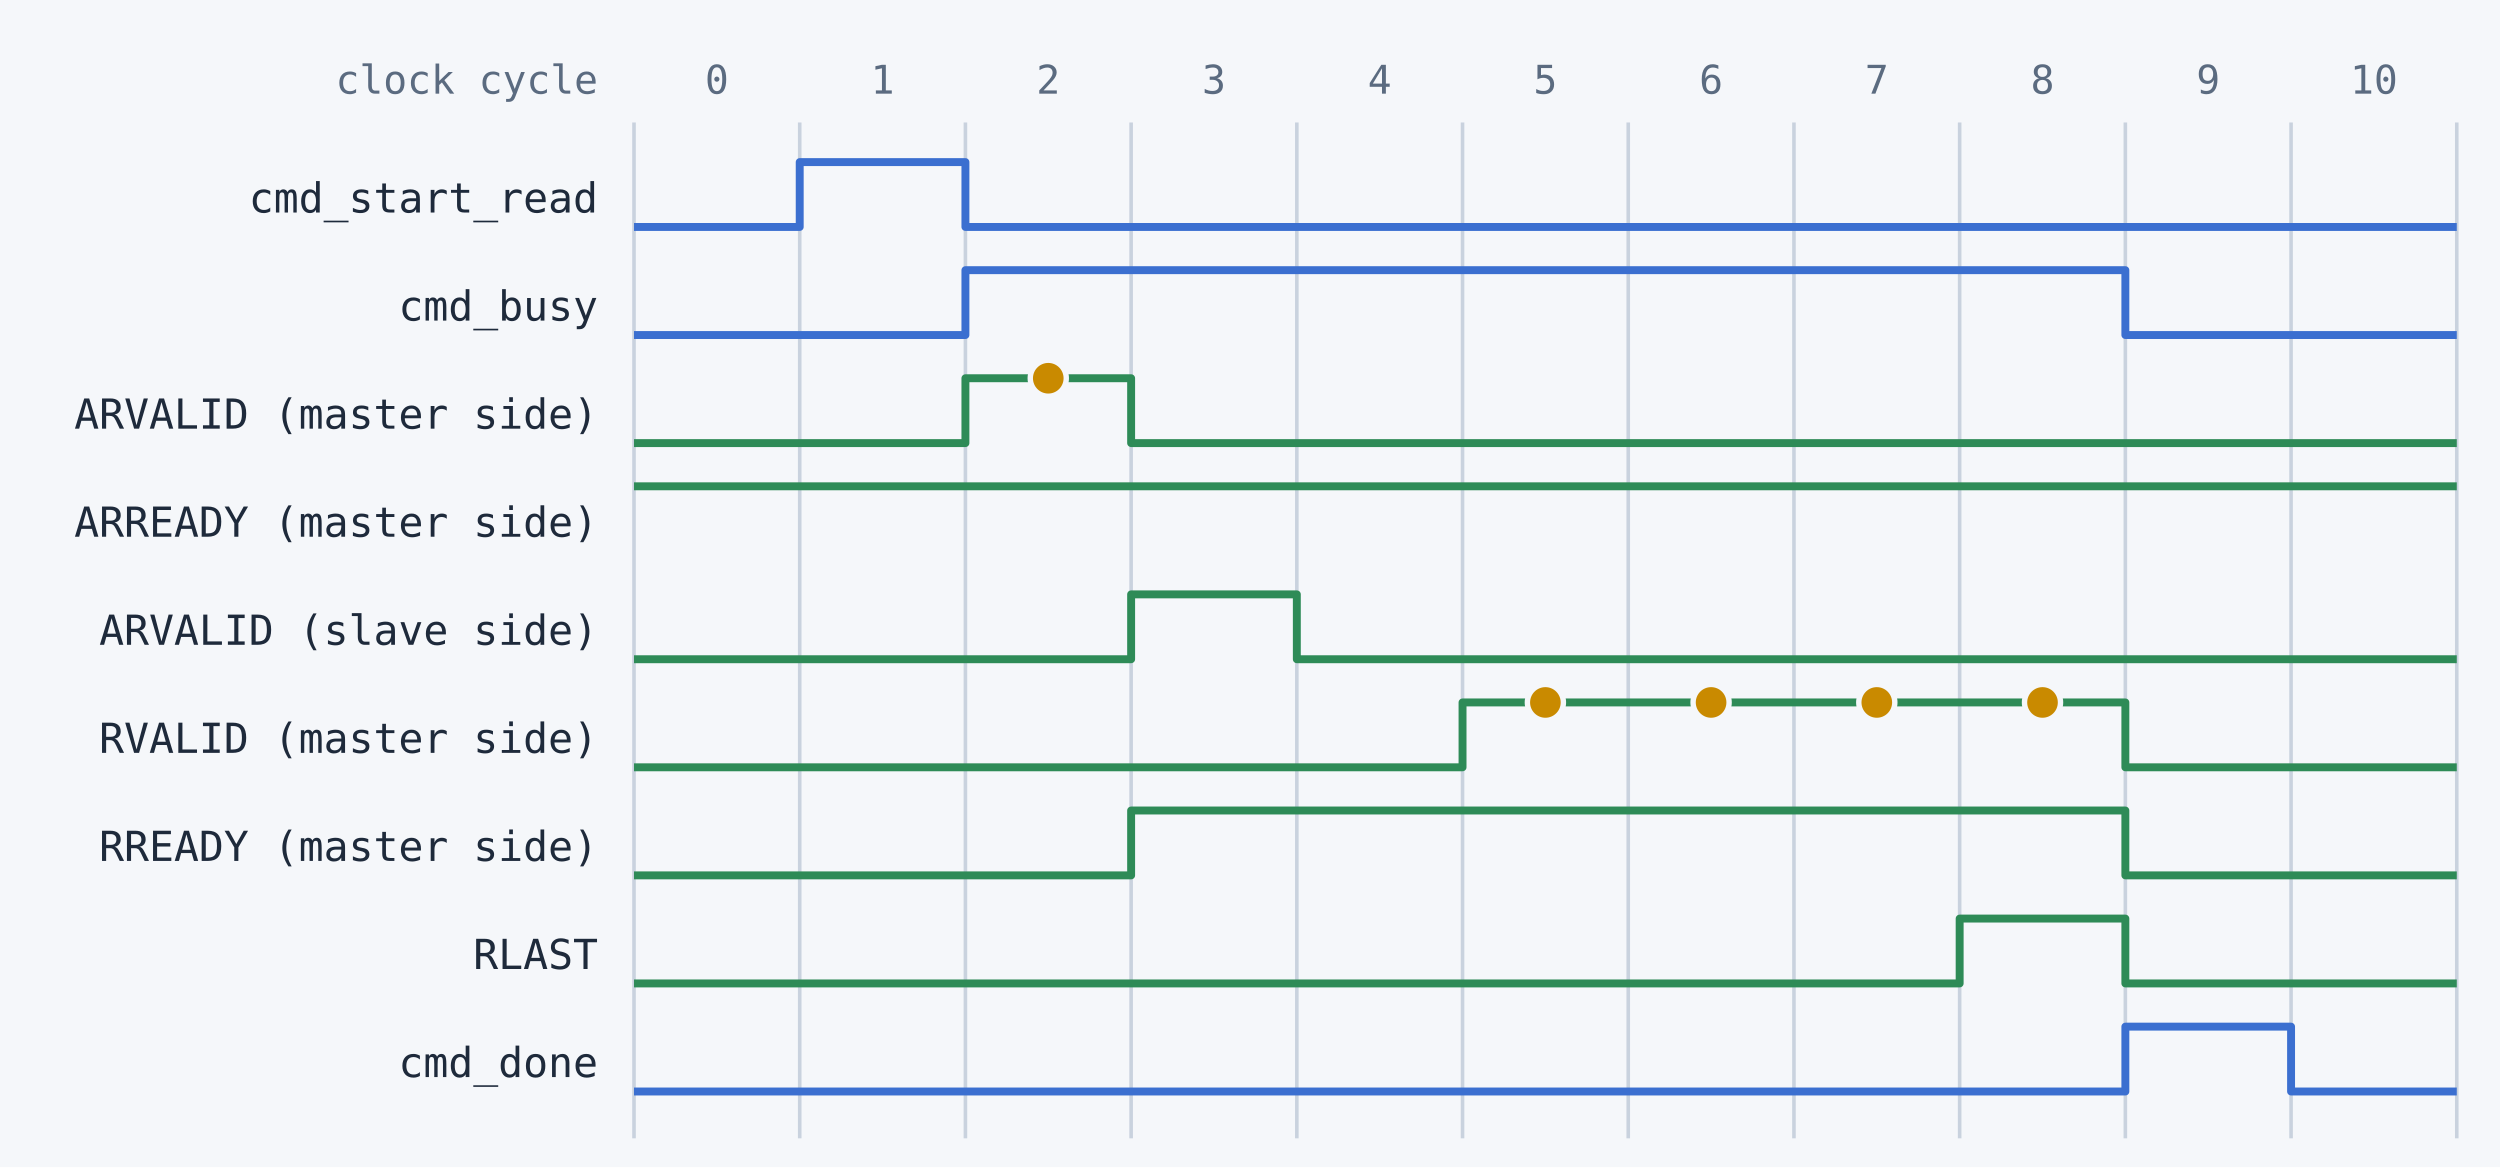
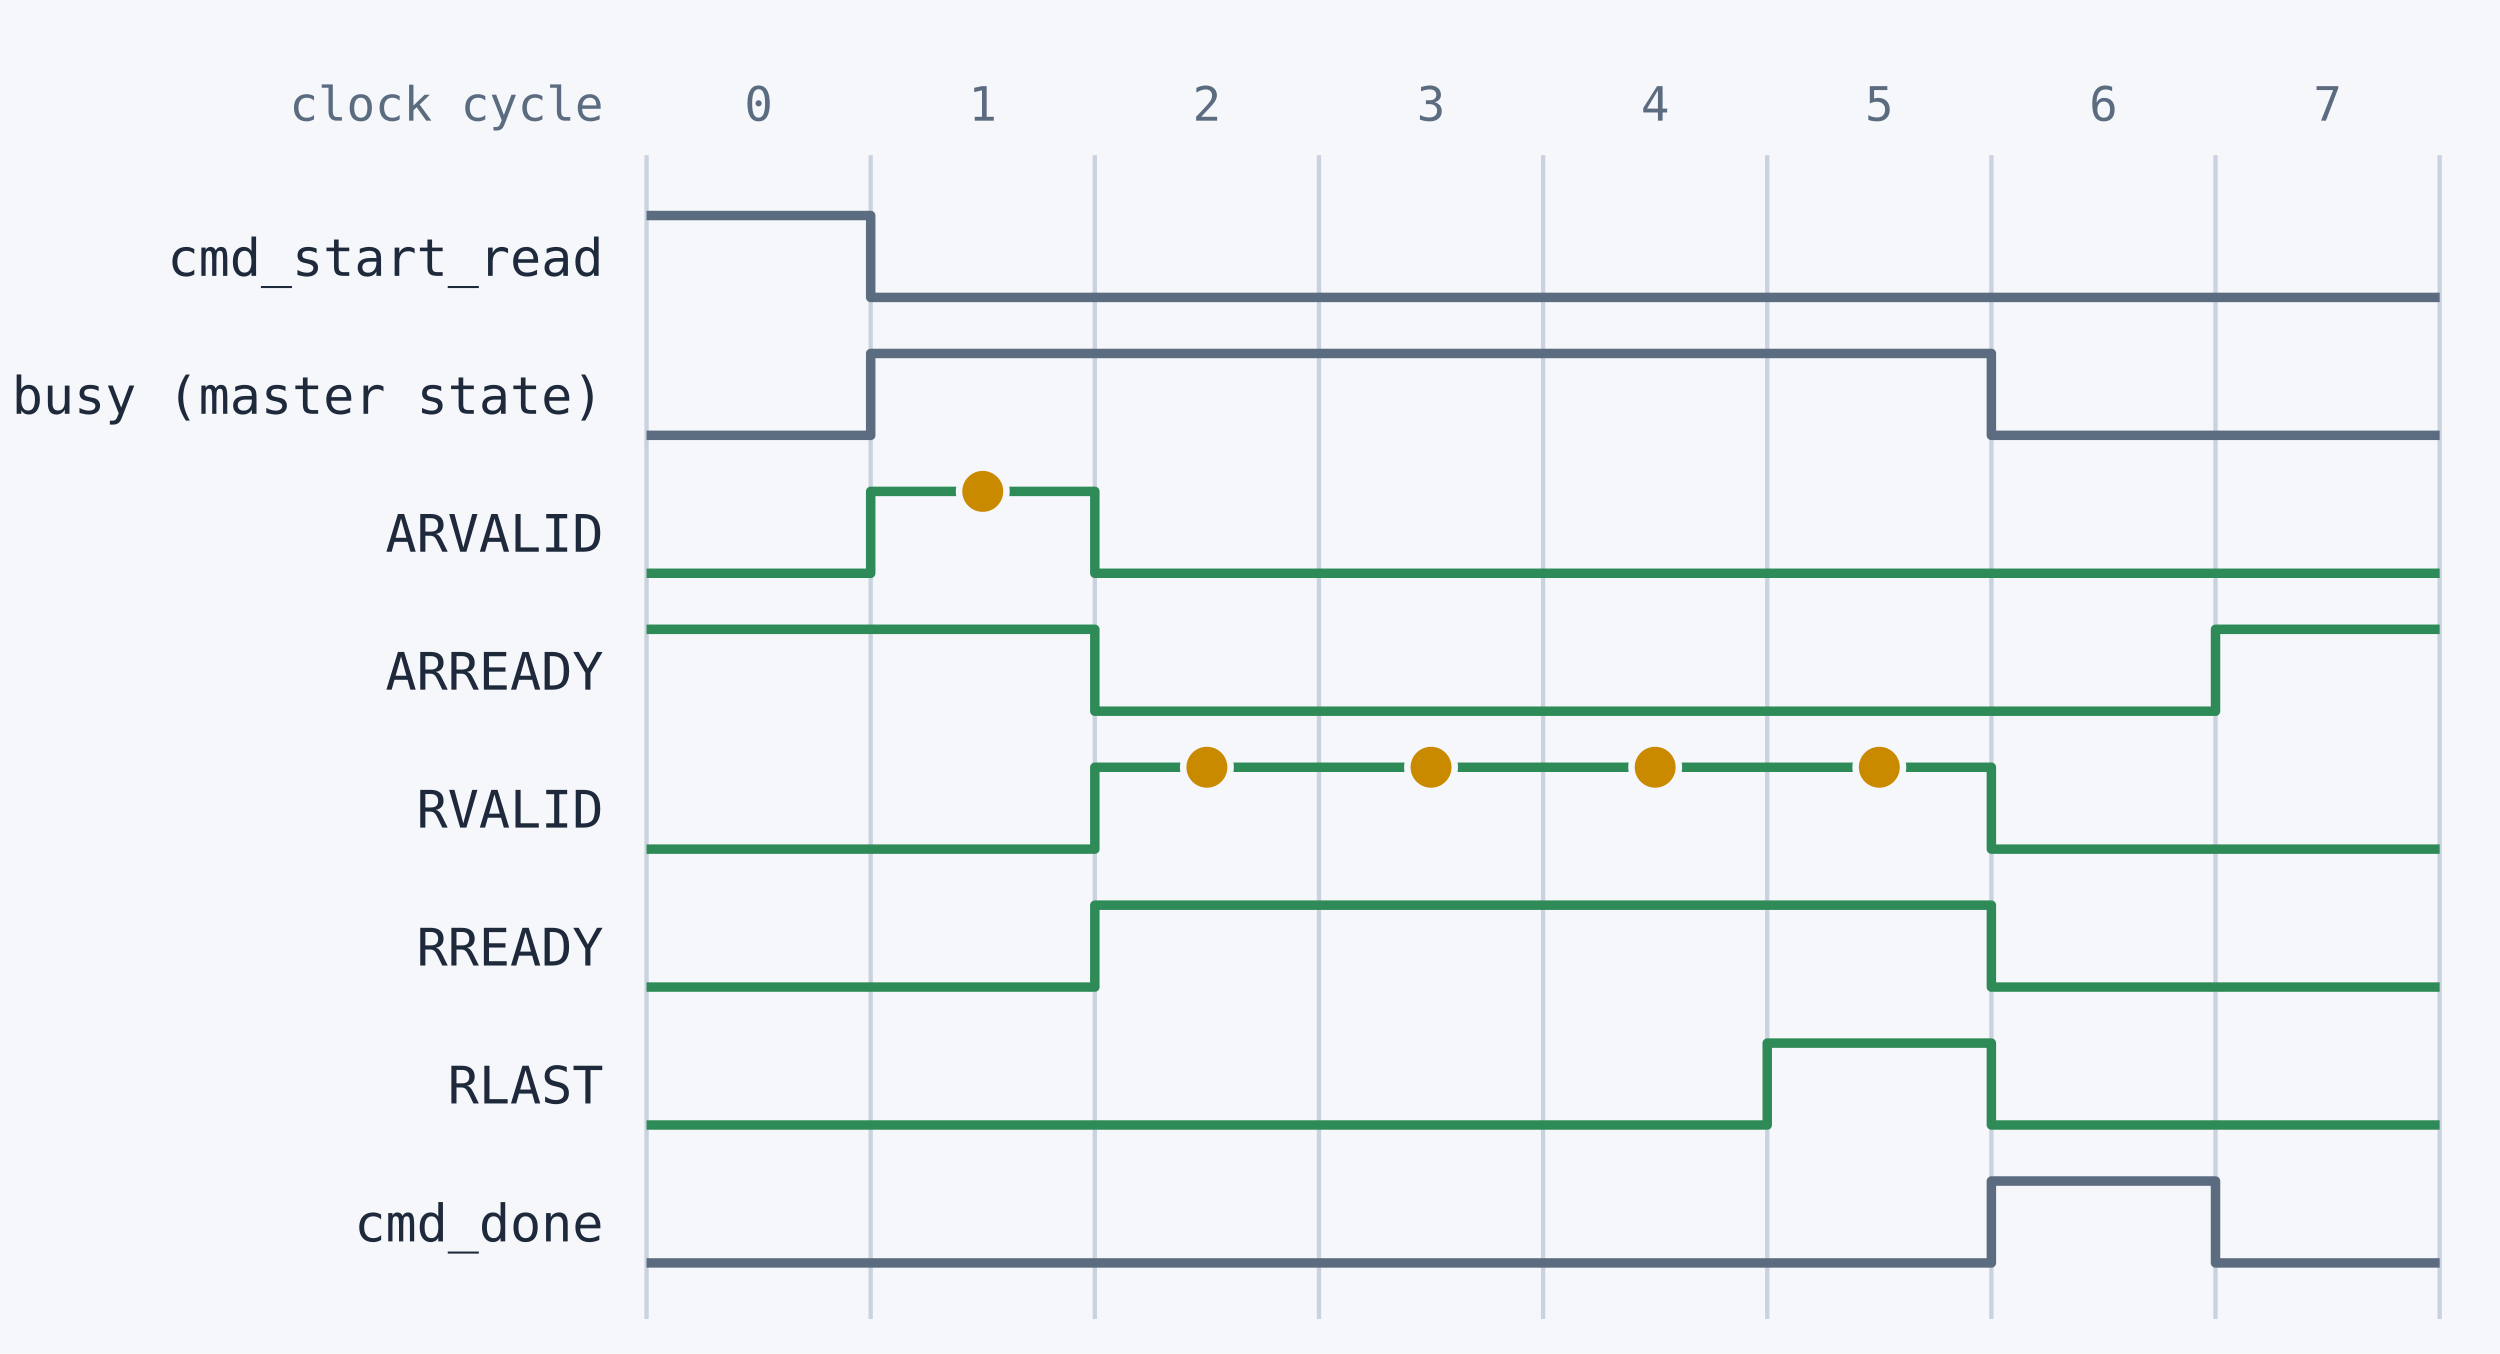
- <svg xmlns="http://www.w3.org/2000/svg" viewBox="0 0 694 324" width="2082" height="972">
-   <style>
- text{font-family:'Cascadia Mono',Consolas,monospace}
- .grid{stroke:#C9D2DE;stroke-width:1}
- .cyc{font-size:11px;fill:#5B6B80}
- .sig{font-size:11.5px;fill:#1E2A3B}
- .w{fill:none;stroke-width:2.2;stroke-linejoin:round}
- .w.host{stroke:#5B6B80}
- .w.aw,.w.w,.w.b{stroke:#3B6FD0}
- .w.ar,.w.r{stroke:#2E8B57}
- .hs{fill:#C98A00;stroke:#F5F7FA;stroke-width:1.5}
- </style>
-   <rect width="694" height="324" fill="#F5F7FA" />
-   <line x1="176" y1="34" x2="176" y2="316" class="grid" />
-   <text x="199.0" y="26" text-anchor="middle" class="cyc">0</text>
-   <line x1="222" y1="34" x2="222" y2="316" class="grid" />
-   <text x="245.0" y="26" text-anchor="middle" class="cyc">1</text>
-   <line x1="268" y1="34" x2="268" y2="316" class="grid" />
-   <text x="291.0" y="26" text-anchor="middle" class="cyc">2</text>
-   <line x1="314" y1="34" x2="314" y2="316" class="grid" />
-   <text x="337.0" y="26" text-anchor="middle" class="cyc">3</text>
-   <line x1="360" y1="34" x2="360" y2="316" class="grid" />
-   <text x="383.0" y="26" text-anchor="middle" class="cyc">4</text>
-   <line x1="406" y1="34" x2="406" y2="316" class="grid" />
-   <text x="429.0" y="26" text-anchor="middle" class="cyc">5</text>
-   <line x1="452" y1="34" x2="452" y2="316" class="grid" />
-   <text x="475.0" y="26" text-anchor="middle" class="cyc">6</text>
-   <line x1="498" y1="34" x2="498" y2="316" class="grid" />
-   <text x="521.0" y="26" text-anchor="middle" class="cyc">7</text>
-   <line x1="544" y1="34" x2="544" y2="316" class="grid" />
-   <text x="567.0" y="26" text-anchor="middle" class="cyc">8</text>
-   <line x1="590" y1="34" x2="590" y2="316" class="grid" />
-   <text x="613.0" y="26" text-anchor="middle" class="cyc">9</text>
-   <line x1="636" y1="34" x2="636" y2="316" class="grid" />
-   <text x="659.0" y="26" text-anchor="middle" class="cyc">10</text>
-   <line x1="682" y1="34" x2="682" y2="316" class="grid" />
-   <text x="166" y="26" text-anchor="end" class="cyc">clock cycle</text>
-   <text x="166" y="59.0" text-anchor="end" class="sig">cmd_start_read</text>
-   <path d="M176,63 L222,63 L222,45 L268,45 L268,63 L314,63 L360,63 L406,63 L452,63 L498,63 L544,63 L590,63 L636,63 L682,63" class="w host" />
-   <text x="166" y="89.0" text-anchor="end" class="sig">cmd_busy</text>
-   <path d="M176,93 L222,93 L268,93 L268,75 L314,75 L360,75 L406,75 L452,75 L498,75 L544,75 L590,75 L590,93 L636,93 L682,93" class="w host" />
-   <text x="166" y="119.0" text-anchor="end" class="sig">ARVALID  (master side)</text>
-   <path d="M176,123 L222,123 L268,123 L268,105 L314,105 L314,123 L360,123 L406,123 L452,123 L498,123 L544,123 L590,123 L636,123 L682,123" class="w ar" />
-   <circle cx="291.0" cy="105" r="5" class="hs" />
-   <text x="166" y="149.0" text-anchor="end" class="sig">ARREADY  (master side)</text>
-   <path d="M176,135 L222,135 L268,135 L314,135 L360,135 L406,135 L452,135 L498,135 L544,135 L590,135 L636,135 L682,135" class="w ar" />
-   <text x="166" y="179.0" text-anchor="end" class="sig">ARVALID  (slave side)</text>
-   <path d="M176,183 L222,183 L268,183 L314,183 L314,165 L360,165 L360,183 L406,183 L452,183 L498,183 L544,183 L590,183 L636,183 L682,183" class="w ar" />
-   <text x="166" y="209.0" text-anchor="end" class="sig">RVALID   (master side)</text>
-   <path d="M176,213 L222,213 L268,213 L314,213 L360,213 L406,213 L406,195 L452,195 L498,195 L544,195 L590,195 L590,213 L636,213 L682,213" class="w r" />
-   <circle cx="429.0" cy="195" r="5" class="hs" />
-   <circle cx="475.0" cy="195" r="5" class="hs" />
-   <circle cx="521.0" cy="195" r="5" class="hs" />
-   <circle cx="567.0" cy="195" r="5" class="hs" />
-   <text x="166" y="239.0" text-anchor="end" class="sig">RREADY   (master side)</text>
-   <path d="M176,243 L222,243 L268,243 L314,243 L314,225 L360,225 L406,225 L452,225 L498,225 L544,225 L590,225 L590,243 L636,243 L682,243" class="w r" />
-   <text x="166" y="269.0" text-anchor="end" class="sig">RLAST</text>
-   <path d="M176,273 L222,273 L268,273 L314,273 L360,273 L406,273 L452,273 L498,273 L544,273 L544,255 L590,255 L590,273 L636,273 L682,273" class="w r" />
-   <text x="166" y="299.0" text-anchor="end" class="sig">cmd_done</text>
-   <path d="M176,303 L222,303 L268,303 L314,303 L360,303 L406,303 L452,303 L498,303 L544,303 L590,303 L590,285 L636,285 L636,303 L682,303" class="w host" />
+ <svg xmlns="http://www.w3.org/2000/svg" viewBox="0 0 580 314" width="1740" height="942" role="img" aria-label="Timing of a 4-beat read burst on the bare design.">
+   <style>text{font-family:'Cascadia Mono',Consolas,monospace}.grid{stroke:#C9D2DE;stroke-width:1}.cyc{font-size:11px;fill:#5B6B80}.sig{font-size:12px;fill:#1E2A3B}.w{fill:none;stroke-width:2.2;stroke-linejoin:round}.host{stroke:#5B6B80}.wr{stroke:#3B6FD0}.rd{stroke:#2E8B57}.hs{fill:#C98A00;stroke:#F5F7FA;stroke-width:1.5}</style>
+   <rect width="580" height="314" fill="#F5F7FA" />
+   <line x1="150" y1="36" x2="150" y2="306" class="grid" />
+   <text x="176.0" y="28" text-anchor="middle" class="cyc">0</text>
+   <line x1="202" y1="36" x2="202" y2="306" class="grid" />
+   <text x="228.0" y="28" text-anchor="middle" class="cyc">1</text>
+   <line x1="254" y1="36" x2="254" y2="306" class="grid" />
+   <text x="280.0" y="28" text-anchor="middle" class="cyc">2</text>
+   <line x1="306" y1="36" x2="306" y2="306" class="grid" />
+   <text x="332.0" y="28" text-anchor="middle" class="cyc">3</text>
+   <line x1="358" y1="36" x2="358" y2="306" class="grid" />
+   <text x="384.0" y="28" text-anchor="middle" class="cyc">4</text>
+   <line x1="410" y1="36" x2="410" y2="306" class="grid" />
+   <text x="436.0" y="28" text-anchor="middle" class="cyc">5</text>
+   <line x1="462" y1="36" x2="462" y2="306" class="grid" />
+   <text x="488.0" y="28" text-anchor="middle" class="cyc">6</text>
+   <line x1="514" y1="36" x2="514" y2="306" class="grid" />
+   <text x="540.0" y="28" text-anchor="middle" class="cyc">7</text>
+   <line x1="566" y1="36" x2="566" y2="306" class="grid" />
+   <text x="140" y="28" text-anchor="end" class="cyc">clock cycle</text>
+   <text x="140" y="64.0" text-anchor="end" class="sig">cmd_start_read</text>
+   <path d="M150,50 L202,50 L202,69 L254,69 L306,69 L358,69 L410,69 L462,69 L514,69 L566,69" class="w host" />
+   <text x="140" y="96.0" text-anchor="end" class="sig">busy (master state)</text>
+   <path d="M150,101 L202,101 L202,82 L254,82 L306,82 L358,82 L410,82 L462,82 L462,101 L514,101 L566,101" class="w host" />
+   <text x="140" y="128.0" text-anchor="end" class="sig">ARVALID</text>
+   <path d="M150,133 L202,133 L202,114 L254,114 L254,133 L306,133 L358,133 L410,133 L462,133 L514,133 L566,133" class="w rd" />
+   <circle cx="228.0" cy="114" r="5.5" class="hs" />
+   <text x="140" y="160.0" text-anchor="end" class="sig">ARREADY</text>
+   <path d="M150,146 L202,146 L254,146 L254,165 L306,165 L358,165 L410,165 L462,165 L514,165 L514,146 L566,146" class="w rd" />
+   <text x="140" y="192.0" text-anchor="end" class="sig">RVALID</text>
+   <path d="M150,197 L202,197 L254,197 L254,178 L306,178 L358,178 L410,178 L462,178 L462,197 L514,197 L566,197" class="w rd" />
+   <circle cx="280.0" cy="178" r="5.5" class="hs" />
+   <circle cx="332.0" cy="178" r="5.5" class="hs" />
+   <circle cx="384.0" cy="178" r="5.5" class="hs" />
+   <circle cx="436.0" cy="178" r="5.5" class="hs" />
+   <text x="140" y="224.0" text-anchor="end" class="sig">RREADY</text>
+   <path d="M150,229 L202,229 L254,229 L254,210 L306,210 L358,210 L410,210 L462,210 L462,229 L514,229 L566,229" class="w rd" />
+   <text x="140" y="256.0" text-anchor="end" class="sig">RLAST</text>
+   <path d="M150,261 L202,261 L254,261 L306,261 L358,261 L410,261 L410,242 L462,242 L462,261 L514,261 L566,261" class="w rd" />
+   <text x="140" y="288.0" text-anchor="end" class="sig">cmd_done</text>
+   <path d="M150,293 L202,293 L254,293 L306,293 L358,293 L410,293 L462,293 L462,274 L514,274 L514,293 L566,293" class="w host" />
</svg>
